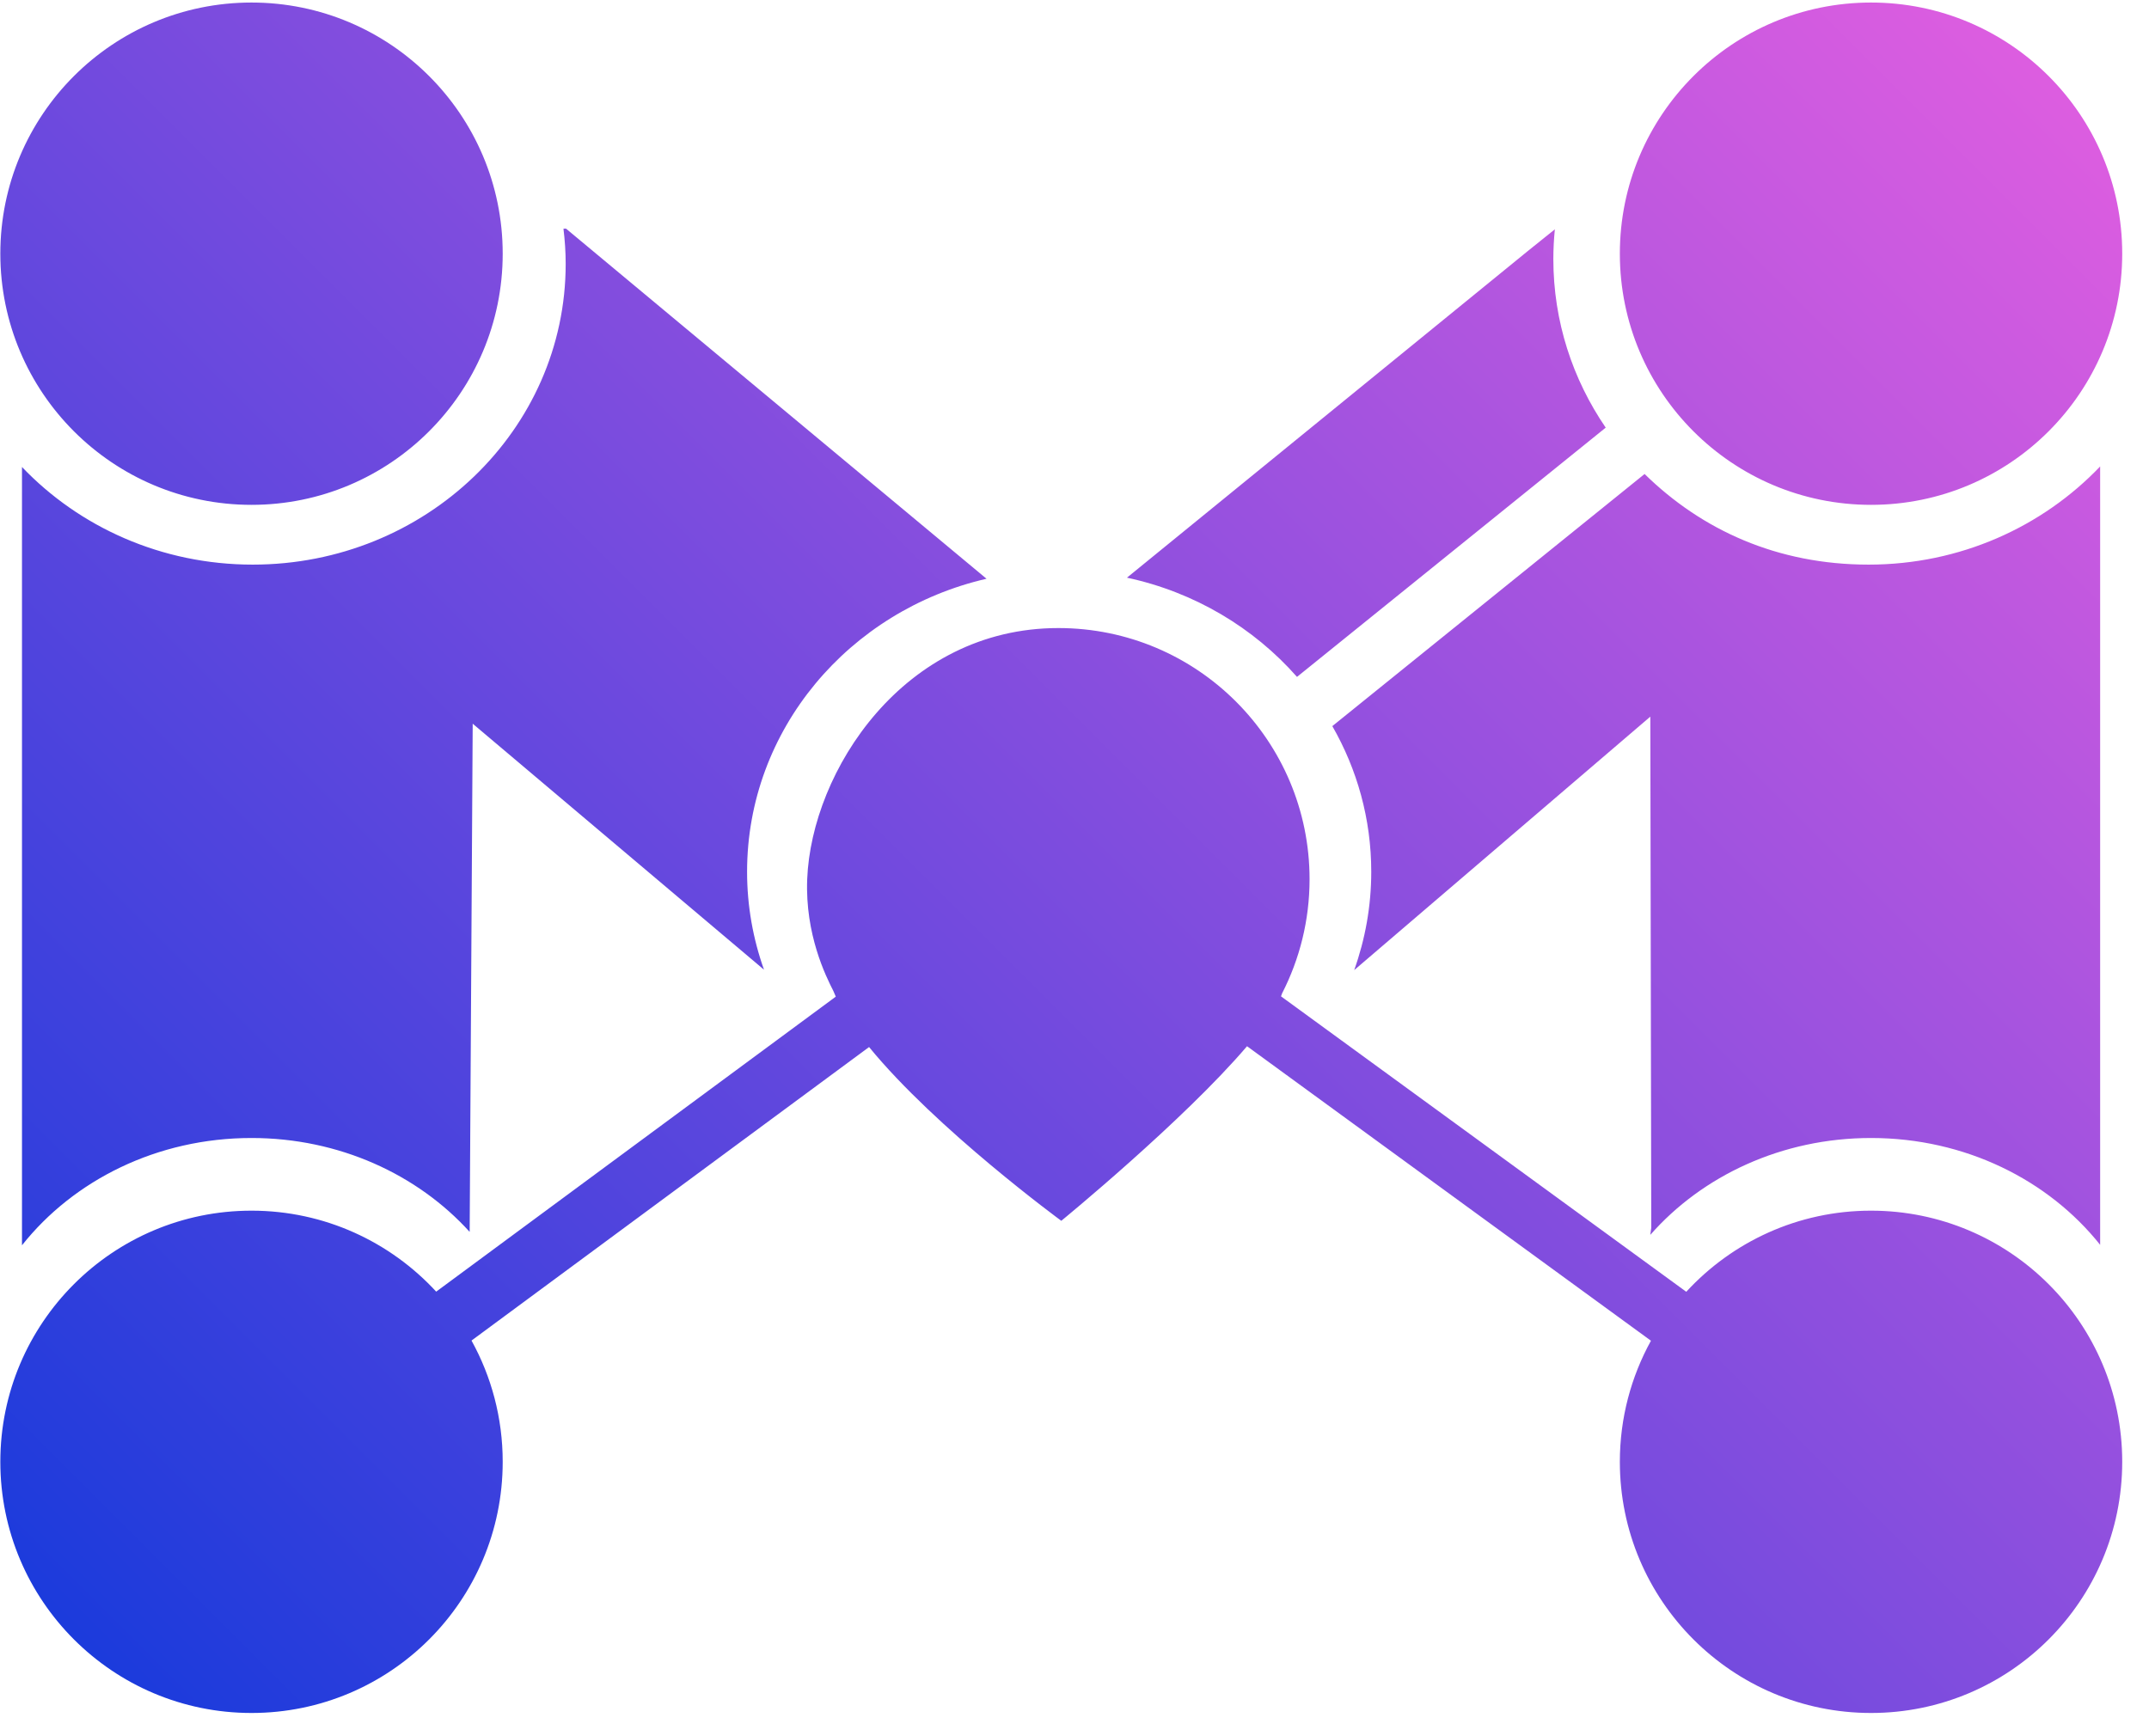
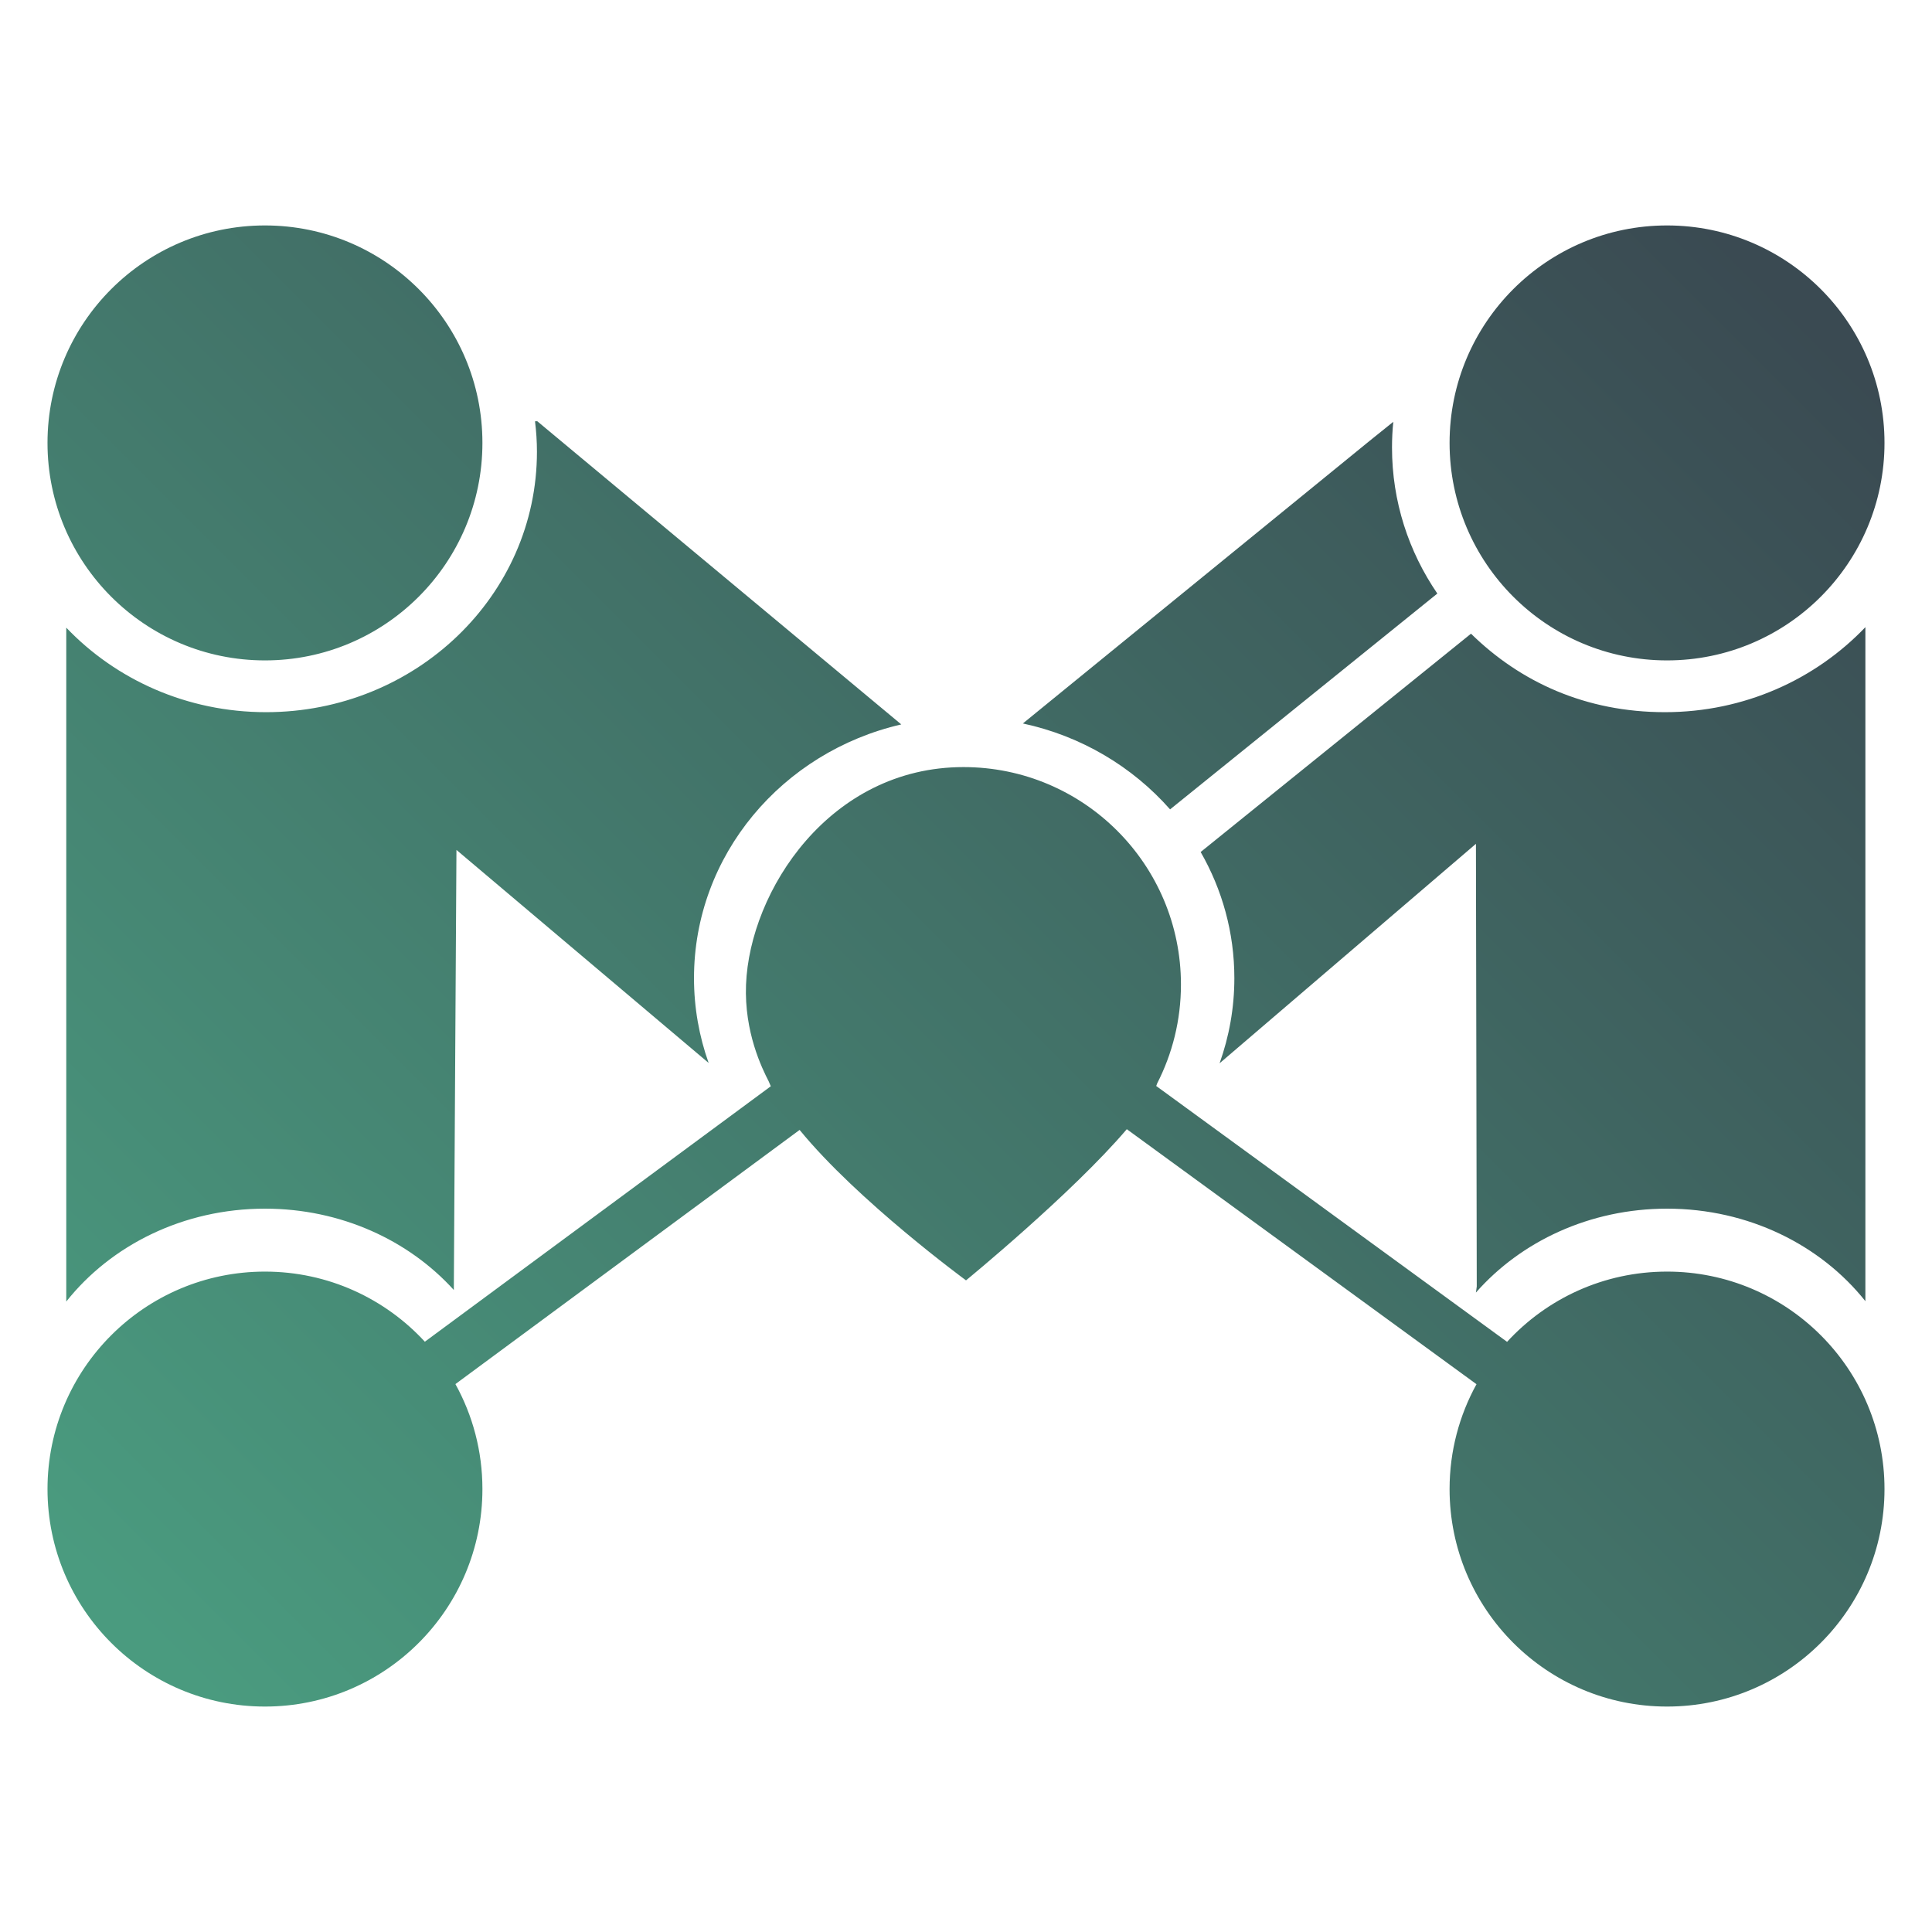
- <svg xmlns="http://www.w3.org/2000/svg" width="100%" height="100%" viewBox="0 0 78 63" version="1.1" xml:space="preserve" style="fill-rule:evenodd;clip-rule:evenodd;stroke-linejoin:round;stroke-miterlimit:2;">
-   <path d="M58.794,9.209c0,-5.035 4.083,-9.117 9.117,-9.117c5.035,-0 9.117,4.082 9.117,9.117c0,5.034 -4.08,9.119 -9.117,9.119c-5.036,-0 -9.117,-4.083 -9.117,-9.119Zm9.117,32.105c3.419,-0 6.446,1.528 8.316,3.879l0,-28.259c-2.091,2.191 -5.081,3.564 -8.402,3.564c-3.321,0 -6.059,-1.258 -8.133,-3.29l-11.334,9.153c0.9,1.568 1.413,3.37 1.413,5.288c-0,1.251 -0.22,2.45 -0.619,3.57l10.748,-9.202l0.034,18.558l-0.035,0.256c1.885,-2.144 4.772,-3.517 8.012,-3.517Zm-20.835,-16.74l11.205,-9.049c-1.2,-1.755 -1.901,-3.857 -1.901,-6.122c0.001,-0.363 0.019,-0.723 0.055,-1.078l-0.981,0.788l-14.55,11.859c2.452,0.525 4.601,1.818 6.172,3.602Zm-37.947,-6.246c5.034,-0 9.117,-4.083 9.117,-9.119c-0,-5.037 -4.083,-9.117 -9.117,-9.117c-5.035,-0 -9.117,4.082 -9.117,9.117c-0,5.034 4.08,9.119 9.117,9.119Zm0.045,2.17c-3.316,0 -6.298,-1.366 -8.376,-3.544l0,28.255c1.871,-2.36 4.904,-3.895 8.331,-3.895c3.182,-0 6.026,1.324 7.913,3.403l0.005,-0.003l0.11,-18.441l10.573,8.931c-0.396,-1.114 -0.614,-2.309 -0.614,-3.555c0,-5.164 3.706,-9.489 8.691,-10.638l-15.263,-12.711l-0.093,0.003c0.052,0.42 0.081,0.845 0.081,1.275c-0,6.032 -5.085,10.92 -11.358,10.92Zm58.737,23.454c-2.653,0 -5.041,1.134 -6.706,2.945l-14.71,-10.726c0.013,-0.031 0.025,-0.061 0.034,-0.092c0.002,-0.005 0.004,-0.009 0.004,-0.012c0.637,-1.244 0.999,-2.654 0.999,-4.148c-0,-5.036 -4.081,-9.118 -9.117,-9.118c-5.618,-0 -8.962,5.194 -9.117,9.118c-0.079,2.002 0.677,3.523 0.948,4.054c0.027,0.068 0.058,0.139 0.09,0.209l-14.504,10.71c-1.665,-1.807 -4.052,-2.94 -6.703,-2.94c-5.037,0 -9.117,4.083 -9.117,9.117c-0,5.035 4.08,9.119 9.117,9.119c5.036,0 9.117,-4.082 9.117,-9.119c-0,-1.596 -0.411,-3.096 -1.132,-4.401l14.43,-10.656c2.432,2.978 6.977,6.308 6.977,6.308c-0,-0 4.441,-3.636 6.741,-6.338l14.661,10.692c-0.718,1.303 -1.129,2.802 -1.129,4.395c0,5.037 4.083,9.119 9.117,9.119c5.035,0 9.117,-4.082 9.117,-9.119c0,-5.036 -4.08,-9.117 -9.117,-9.117Z" style="fill:url(#_Linear1);fill-rule:nonzero;" />
+ <svg xmlns="http://www.w3.org/2000/svg" width="100%" height="100%" viewBox="0 0 450 450" version="1.1" xml:space="preserve" style="fill-rule:evenodd;clip-rule:evenodd;stroke-linejoin:round;stroke-miterlimit:2;">
+   <g transform="matrix(1,0,0,1,11.065,52.51)">
+     <path d="M326.57,50.65C326.57,22.68 349.25,0 377.22,0C405.19,0 427.87,22.68 427.87,50.65C427.87,78.62 405.2,101.31 377.22,101.31C349.24,101.31 326.57,78.63 326.57,50.65ZM377.22,229.01C396.21,229.01 413.03,237.5 423.42,250.56L423.42,93.57C411.8,105.74 395.19,113.37 376.74,113.37C358.29,113.37 343.08,106.38 331.56,95.09L268.59,145.94C273.59,154.65 276.44,164.66 276.44,175.32C276.44,182.27 275.22,188.93 273,195.15L332.71,144.03L332.9,247.13L332.71,248.55C343.18,236.64 359.22,229.01 377.22,229.01ZM261.47,136.01L323.72,85.74C317.05,75.99 313.16,64.31 313.16,51.73C313.16,49.71 313.26,47.71 313.46,45.74L308.01,50.12L227.18,116C240.8,118.92 252.74,126.1 261.47,136.01ZM50.65,101.31C78.62,101.31 101.3,78.63 101.3,50.65C101.3,22.67 78.62,0 50.65,0C22.68,0 0,22.68 0,50.65C0,78.62 22.67,101.31 50.65,101.31ZM50.9,113.37C32.48,113.37 15.91,105.78 4.37,93.68L4.37,250.65C14.76,237.54 31.61,229.01 50.65,229.01C68.33,229.01 84.13,236.37 94.61,247.92L94.64,247.9L95.25,145.45L153.99,195.07C151.79,188.88 150.58,182.24 150.58,175.32C150.58,146.63 171.17,122.6 198.86,116.22L114.07,45.6L113.55,45.62C113.84,47.95 114,50.31 114,52.7C114,86.21 85.75,113.37 50.9,113.37ZM377.22,243.67C362.48,243.67 349.21,249.97 339.96,260.03L258.24,200.44C258.31,200.27 258.38,200.1 258.43,199.93C258.44,199.9 258.45,199.88 258.45,199.86C261.99,192.95 264,185.12 264,176.82C264,148.84 241.33,126.16 213.35,126.16C182.14,126.16 163.56,155.02 162.7,176.82C162.26,187.94 166.46,196.39 167.97,199.34C168.12,199.72 168.29,200.11 168.47,200.5L87.89,260C78.64,249.96 65.38,243.67 50.65,243.67C22.67,243.67 0,266.35 0,294.32C0,322.29 22.67,344.98 50.65,344.98C78.63,344.98 101.3,322.3 101.3,294.32C101.3,285.45 99.02,277.12 95.01,269.87L175.18,210.67C188.69,227.21 213.94,245.71 213.94,245.71C213.94,245.71 238.61,225.51 251.39,210.5L332.84,269.9C328.85,277.14 326.57,285.47 326.57,294.32C326.57,322.3 349.25,344.98 377.22,344.98C405.19,344.98 427.87,322.3 427.87,294.32C427.87,266.34 405.2,243.67 377.22,243.67Z" style="fill:url(#_Linear1);fill-rule:nonzero;" />
+   </g>
  <defs>
-     <linearGradient id="_Linear1" x1="0" y1="0" x2="1" y2="0" gradientUnits="userSpaceOnUse" gradientTransform="matrix(64.215,-64.2168,64.2168,64.215,6.4125,63.2484)">
-       <stop offset="0" style="stop-color:#1c3bdc;stop-opacity:1" />
-       <stop offset="1" style="stop-color:#dc5de0;stop-opacity:1" />
+     <linearGradient id="_Linear1" x1="0" y1="0" x2="1" y2="0" gradientUnits="userSpaceOnUse" gradientTransform="matrix(356.75,-356.76,356.76,356.75,35.56,350.87)">
+       <stop offset="0" style="stop-color:rgb(74,155,127);stop-opacity:1" />
+       <stop offset="1" style="stop-color:rgb(58,74,82);stop-opacity:1" />
    </linearGradient>
  </defs>
</svg>
